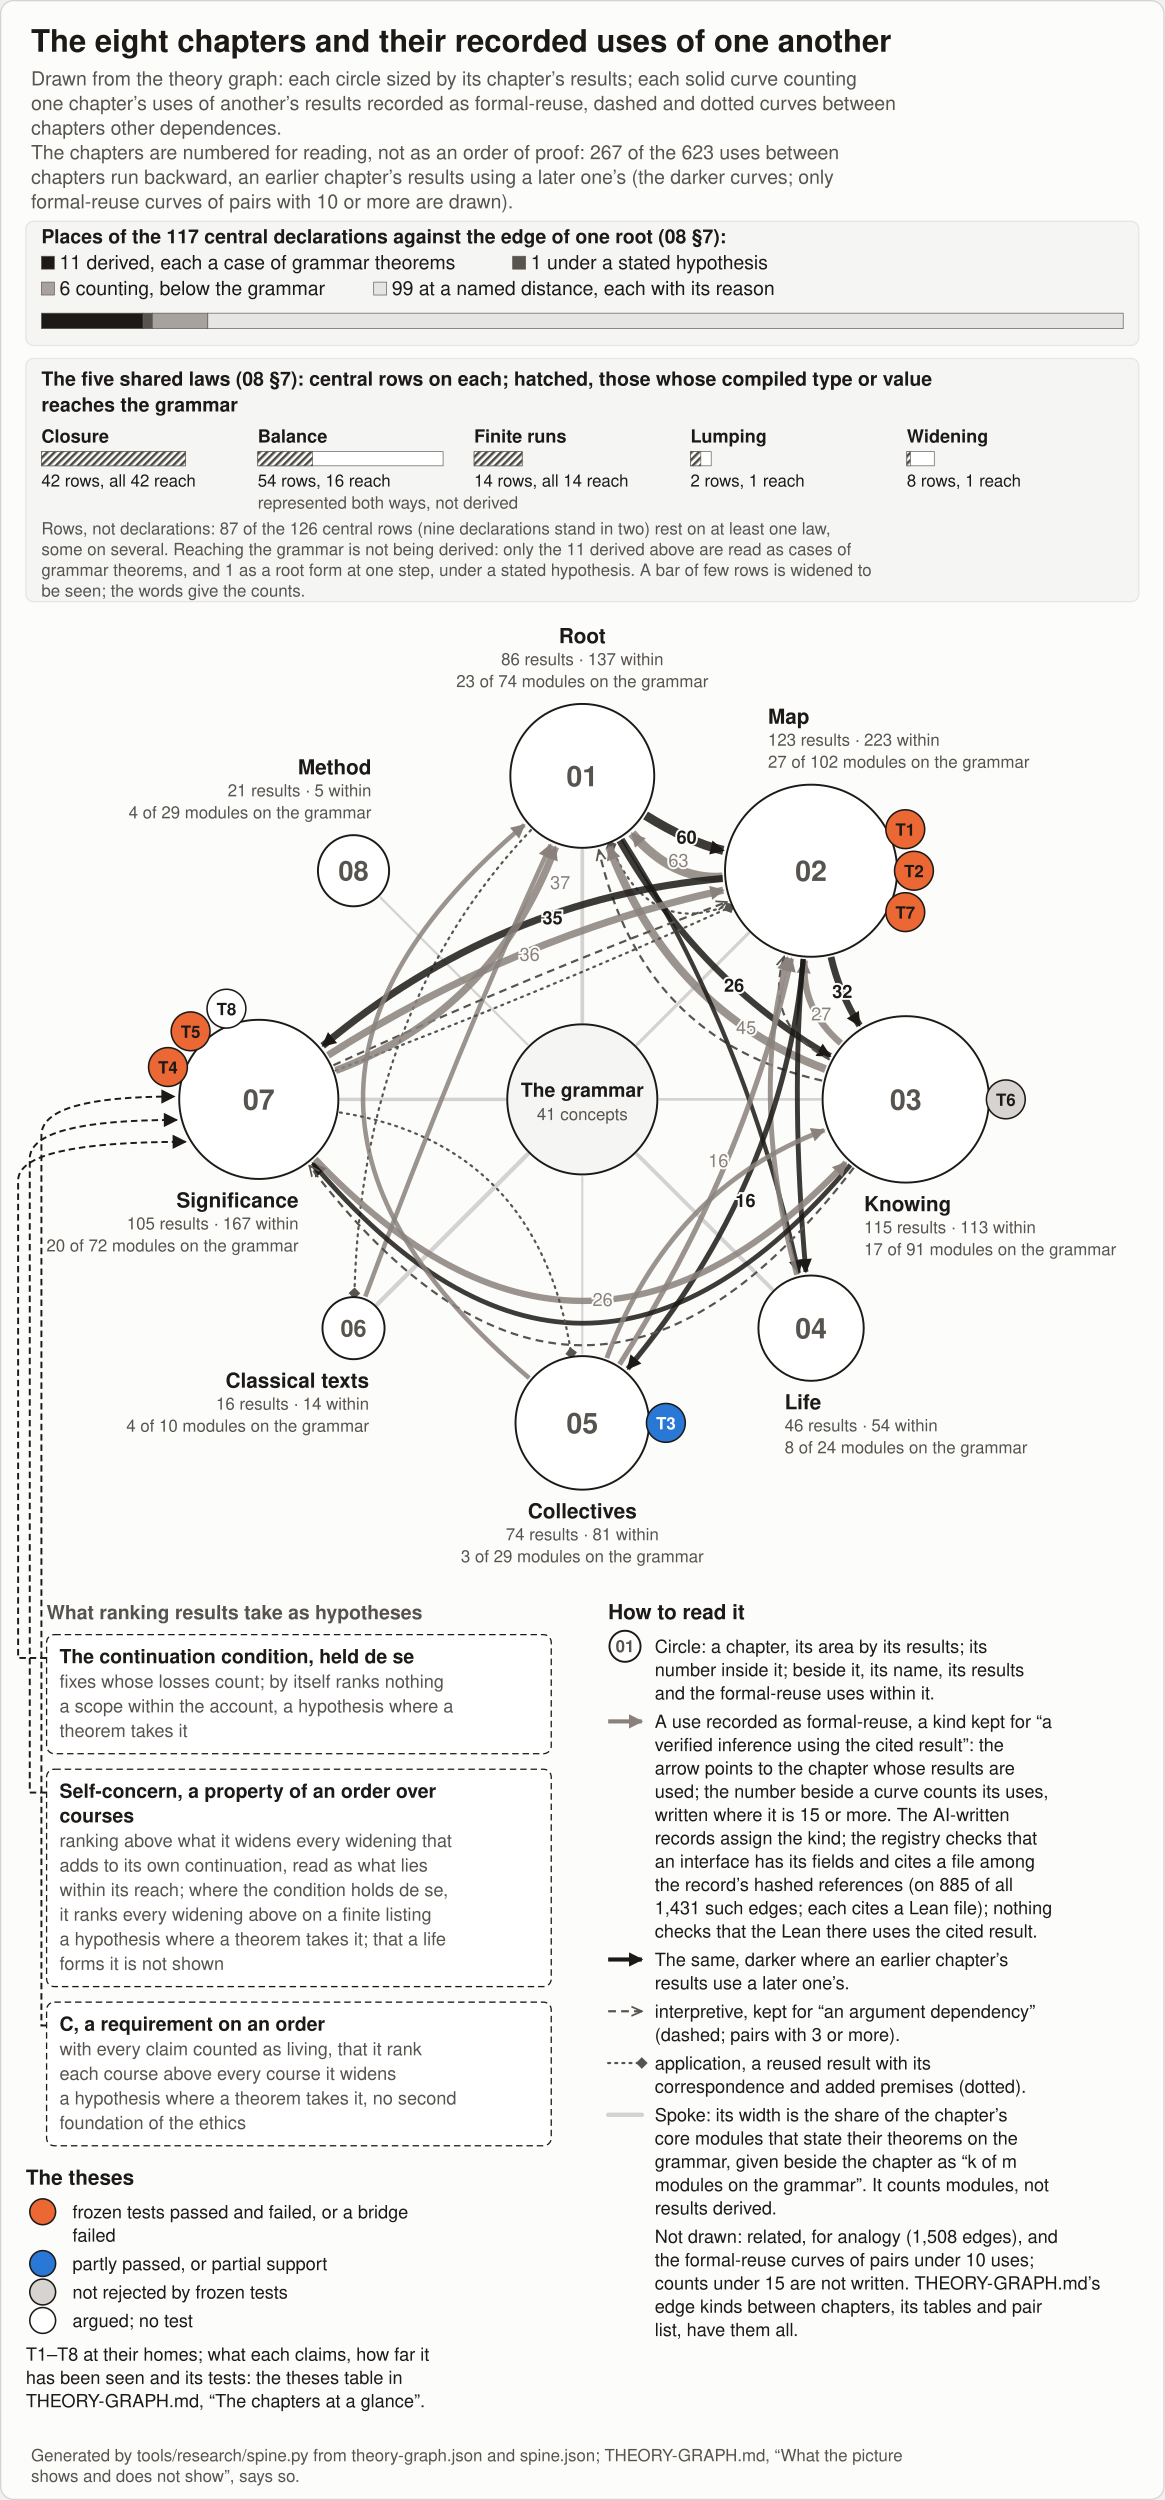
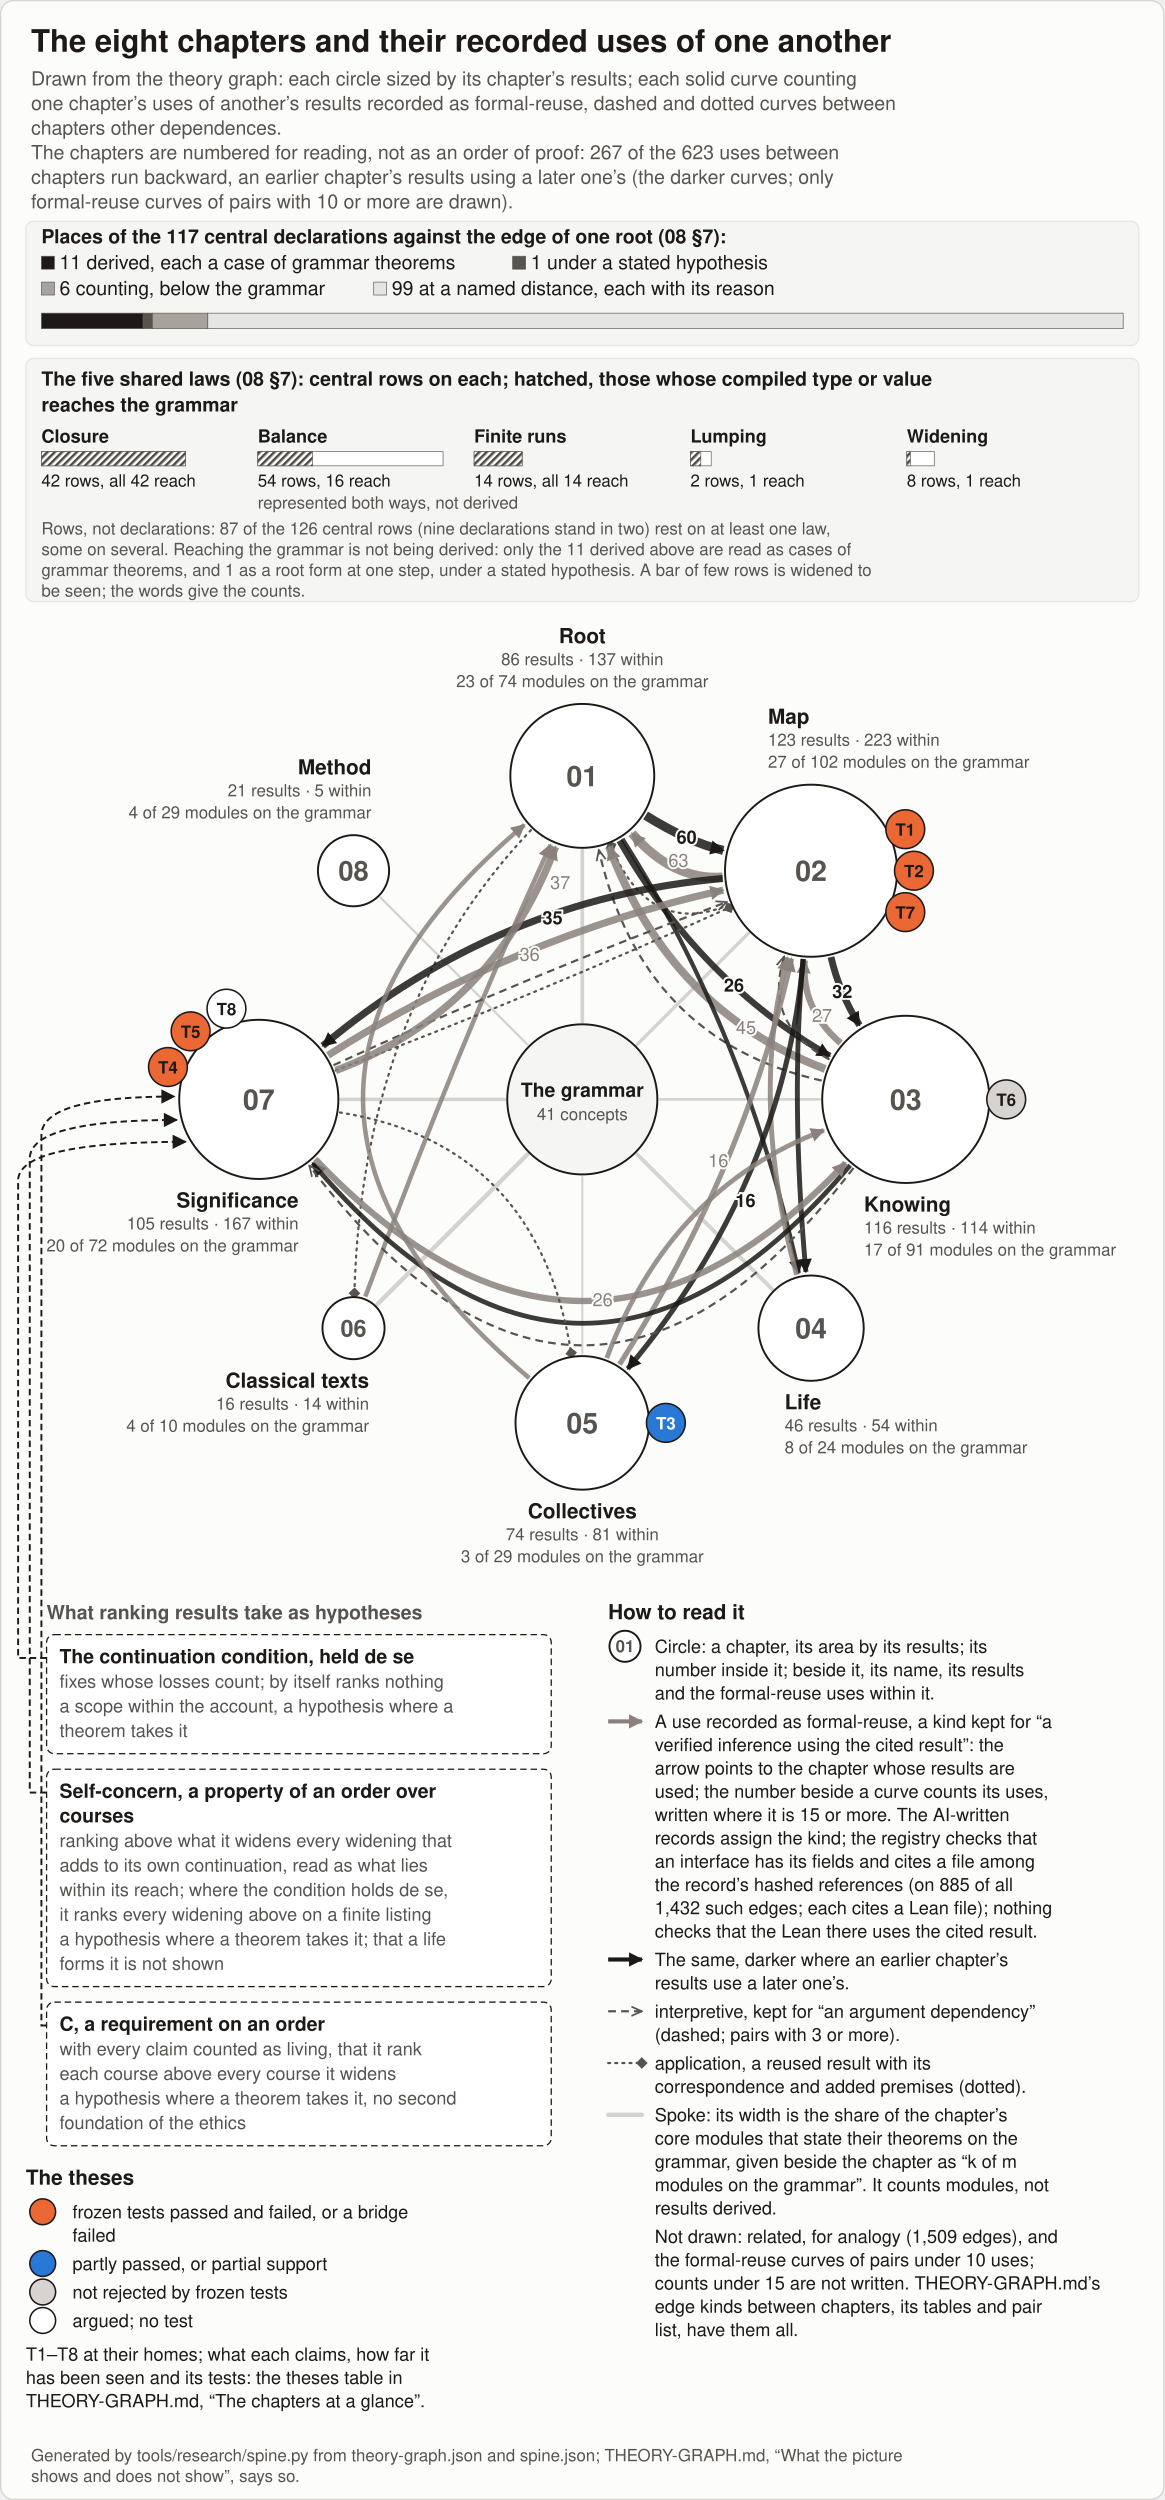
<svg xmlns="http://www.w3.org/2000/svg" viewBox="0 0 900 1932" width="900" height="1932" role="img" aria-labelledby="spine-title spine-desc" font-family="Helvetica, Arial, sans-serif">
  <defs>
    <marker id="fwd" viewBox="0 0 10 10" refX="9" refY="5" markerWidth="11" markerHeight="11" markerUnits="userSpaceOnUse" orient="auto">
      <path d="M0,0 L10,5 L0,10 z" fill="#8a817c" />
    </marker>
    <marker id="back" viewBox="0 0 10 10" refX="9" refY="5" markerWidth="11" markerHeight="11" markerUnits="userSpaceOnUse" orient="auto">
      <path d="M0,0 L10,5 L0,10 z" fill="#1c1917" />
    </marker>
    <marker id="thin" viewBox="0 0 10 10" refX="9" refY="5" markerWidth="9" markerHeight="9" markerUnits="userSpaceOnUse" orient="auto">
      <path d="M0,1 L9,5 L0,9" fill="none" stroke="#57534e" stroke-width="1.5" />
    </marker>
    <marker id="diamond" viewBox="0 0 10 10" refX="5" refY="5" markerWidth="9" markerHeight="9" markerUnits="userSpaceOnUse" orient="auto">
      <path d="M5,0 L10,5 L5,10 L0,5 z" fill="#57534e" />
    </marker>
    <pattern id="reach" width="4" height="4" patternUnits="userSpaceOnUse" patternTransform="rotate(45)">
      <rect width="4" height="4" fill="#ffffff" />
      <rect width="2" height="4" fill="#57534e" />
    </pattern>
  </defs>
  <rect x="0.5" y="0.5" width="899" height="1931" rx="10" fill="#fcfcfb" stroke="#d6d3d1" />
  <text x="24" y="40" font-size="24" font-weight="bold" text-anchor="start" fill="#1c1917">The eight chapters and their recorded uses of one another</text>
  <text x="24" y="66" font-size="15" text-anchor="start" fill="#57534e">Drawn from the theory graph: each circle sized by its chapter’s results; each solid curve counting</text>
  <text x="24" y="85" font-size="15" text-anchor="start" fill="#57534e">one chapter’s uses of another’s results recorded as formal-reuse, dashed and dotted curves between</text>
  <text x="24" y="104" font-size="15" text-anchor="start" fill="#57534e">chapters other dependences.</text>
  <text x="24" y="123" font-size="15" text-anchor="start" fill="#57534e">The chapters are numbered for reading, not as an order of proof: 267 of the 623 uses between</text>
  <text x="24" y="142" font-size="15" text-anchor="start" fill="#57534e">chapters run backward, an earlier chapter’s results using a later one’s (the darker curves; only</text>
  <text x="24" y="161" font-size="15" text-anchor="start" fill="#57534e">formal-reuse curves of pairs with 10 or more are drawn).</text>
  <rect x="20" y="171" width="860" height="96" rx="6" fill="#f5f5f4" stroke="#e7e5e4" />
  <text x="32" y="188" font-size="15" font-weight="bold" text-anchor="start" fill="#1c1917">Places of the 117 central declarations against the edge of one root (08 §7):</text>
  <rect x="32" y="198" width="10" height="10" fill="#1c1917" stroke="#57534e" stroke-width="0.5" />
  <text x="46" y="208" font-size="15" text-anchor="start" fill="#1c1917">11 derived, each a case of grammar theorems</text>
  <rect x="396.2" y="198" width="10" height="10" fill="#57534e" stroke="#57534e" stroke-width="0.5" />
  <text x="410.2" y="208" font-size="15" text-anchor="start" fill="#1c1917">1 under a stated hypothesis</text>
  <rect x="32" y="218" width="10" height="10" fill="#a8a29e" stroke="#57534e" stroke-width="0.5" />
  <text x="46" y="228" font-size="15" text-anchor="start" fill="#1c1917">6 counting, below the grammar</text>
  <rect x="288.8" y="218" width="10" height="10" fill="#e7e5e4" stroke="#57534e" stroke-width="0.5" />
  <text x="302.8" y="228" font-size="15" text-anchor="start" fill="#1c1917">99 at a named distance, each with its reason</text>
  <rect x="32" y="242" width="78.6" height="12" fill="#1c1917" stroke="#57534e" stroke-width="0.5" />
  <rect x="110.6" y="242" width="7.1" height="12" fill="#57534e" stroke="#57534e" stroke-width="0.5" />
  <rect x="117.7" y="242" width="42.9" height="12" fill="#a8a29e" stroke="#57534e" stroke-width="0.5" />
  <rect x="160.6" y="242" width="707.4" height="12" fill="#e7e5e4" stroke="#57534e" stroke-width="0.5" />
  <rect x="20" y="277" width="860" height="188" rx="6" fill="#f5f5f4" stroke="#e7e5e4" />
  <text x="32" y="298" font-size="15" font-weight="bold" text-anchor="start" fill="#1c1917">The five shared laws (08 §7): central rows on each; hatched, those whose compiled type or value</text>
  <text x="32" y="318" font-size="15" font-weight="bold" text-anchor="start" fill="#1c1917">reaches the grammar</text>
  <text x="32" y="342" font-size="14" font-weight="bold" text-anchor="start" fill="#1c1917">Closure</text>
  <rect x="32" y="349" width="111.4" height="11" fill="#ffffff" stroke="#57534e" stroke-width="0.5" />
  <rect x="32" y="349" width="111.4" height="11" fill="url(#reach)" stroke="#57534e" stroke-width="0.5" />
  <text x="32" y="376" font-size="13" text-anchor="start" fill="#1c1917">42 rows, all 42 reach</text>
  <text x="199.2" y="342" font-size="14" font-weight="bold" text-anchor="start" fill="#1c1917">Balance</text>
  <rect x="199.2" y="349" width="143.2" height="11" fill="#ffffff" stroke="#57534e" stroke-width="0.5" />
  <rect x="199.2" y="349" width="42.4" height="11" fill="url(#reach)" stroke="#57534e" stroke-width="0.5" />
  <text x="199.2" y="376" font-size="13" text-anchor="start" fill="#1c1917">54 rows, 16 reach</text>
  <text x="199.2" y="393" font-size="13" text-anchor="start" fill="#57534e">represented both ways, not derived</text>
  <text x="366.4" y="342" font-size="14" font-weight="bold" text-anchor="start" fill="#1c1917">Finite runs</text>
  <rect x="366.4" y="349" width="37.1" height="11" fill="#ffffff" stroke="#57534e" stroke-width="0.5" />
  <rect x="366.4" y="349" width="37.1" height="11" fill="url(#reach)" stroke="#57534e" stroke-width="0.5" />
  <text x="366.4" y="376" font-size="13" text-anchor="start" fill="#1c1917">14 rows, all 14 reach</text>
  <text x="533.6" y="342" font-size="14" font-weight="bold" text-anchor="start" fill="#1c1917">Lumping</text>
  <rect x="533.6" y="349" width="16" height="11" fill="#ffffff" stroke="#57534e" stroke-width="0.5" />
  <rect x="533.6" y="349" width="8" height="11" fill="url(#reach)" stroke="#57534e" stroke-width="0.5" />
  <text x="533.6" y="376" font-size="13" text-anchor="start" fill="#1c1917">2 rows, 1 reach</text>
  <text x="700.8" y="342" font-size="14" font-weight="bold" text-anchor="start" fill="#1c1917">Widening</text>
  <rect x="700.8" y="349" width="21.2" height="11" fill="#ffffff" stroke="#57534e" stroke-width="0.5" />
  <rect x="700.8" y="349" width="2.7" height="11" fill="url(#reach)" stroke="#57534e" stroke-width="0.5" />
  <text x="700.8" y="376" font-size="13" text-anchor="start" fill="#1c1917">8 rows, 1 reach</text>
  <text x="32" y="413" font-size="13" text-anchor="start" fill="#57534e">Rows, not declarations: 87 of the 126 central rows (nine declarations stand in two) rest on at least one law,</text>
  <text x="32" y="429" font-size="13" text-anchor="start" fill="#57534e">some on several. Reaching the grammar is not being derived: only the 11 derived above are read as cases of</text>
  <text x="32" y="445" font-size="13" text-anchor="start" fill="#57534e">grammar theorems, and 1 as a root form at one step, under a stated hypothesis. A bar of few rows is widened to</text>
  <text x="32" y="461" font-size="13" text-anchor="start" fill="#57534e">be seen; the words give the counts.</text>
  <line x1="450" y1="657.3" x2="450" y2="789.6" stroke="#a8a29e" stroke-opacity="0.45" stroke-width="2.9" stroke-linecap="round" />
  <line x1="578.3" y1="721.3" x2="492.4" y2="807.2" stroke="#a8a29e" stroke-opacity="0.45" stroke-width="2.6" stroke-linecap="round" />
-   <line x1="633.7" y1="849.6" x2="510" y2="849.6" stroke="#a8a29e" stroke-opacity="0.45" stroke-width="2.1" stroke-linecap="round" />
+   <line x1="633.4" y1="849.6" x2="510" y2="849.6" stroke="#a8a29e" stroke-opacity="0.45" stroke-width="2.1" stroke-linecap="round" />
  <line x1="596.6" y1="996.2" x2="492.4" y2="892.1" stroke="#a8a29e" stroke-opacity="0.45" stroke-width="3" stroke-linecap="round" />
  <line x1="450" y1="1046" x2="450" y2="909.6" stroke="#a8a29e" stroke-opacity="0.45" stroke-width="1.6" stroke-linecap="round" />
  <line x1="291.6" y1="1008" x2="407.6" y2="892.1" stroke="#a8a29e" stroke-opacity="0.45" stroke-width="3.4" stroke-linecap="round" />
  <line x1="263.5" y1="849.6" x2="390" y2="849.6" stroke="#a8a29e" stroke-opacity="0.45" stroke-width="2.7" stroke-linecap="round" />
  <line x1="294.1" y1="693.7" x2="407.6" y2="807.2" stroke="#a8a29e" stroke-opacity="0.45" stroke-width="1.8" stroke-linecap="round" />
  <circle cx="450" cy="849.6" r="58" fill="#f5f5f4" stroke="#1c1917" stroke-width="1.5" />
  <text x="450" y="847.6" font-size="15" font-weight="bold" text-anchor="middle" fill="#1c1917">The grammar</text>
  <text x="450" y="865.6" font-size="13" text-anchor="middle" fill="#57534e">41 concepts</text>
  <path d="M498.9,630.2 Q532.3,651 559,657.2" fill="none" stroke="#1c1917" stroke-opacity="0.85" stroke-width="7" marker-end="url(#back)" />
  <path d="M558.4,677.8 Q520,680.6 488.4,644" fill="none" stroke="#8a817c" stroke-opacity="0.85" stroke-width="7.1" marker-end="url(#fwd)" />
  <path d="M563.5,699.2 Q501.7,724.9 472.3,653.9" fill="none" stroke="#57534e" stroke-width="1.7" stroke-dasharray="1.5 4" stroke-linecap="round" marker-end="url(#diamond)" />
-   <path d="M478.7,649.7 Q541.1,758.6 641.6,816.2" fill="none" stroke="#1c1917" stroke-opacity="0.85" stroke-width="4.9" marker-end="url(#back)" />
-   <path d="M637.9,826.2 Q518.4,781.2 470.7,654.5" fill="none" stroke="#8a817c" stroke-opacity="0.85" stroke-width="6.2" marker-end="url(#fwd)" />
-   <path d="M635.3,835.1 Q495.8,803.8 462.8,656.9" fill="none" stroke="#57534e" stroke-width="1.7" stroke-dasharray="6 4" marker-end="url(#thin)" />
+   <path d="M478.7,649.7 Q541.1,758.6 641.3,816" fill="none" stroke="#1c1917" stroke-opacity="0.85" stroke-width="4.9" marker-end="url(#back)" />
+   <path d="M637.7,826.1 Q518.4,781.2 470.7,654.5" fill="none" stroke="#8a817c" stroke-opacity="0.85" stroke-width="6.2" marker-end="url(#fwd)" />
+   <path d="M635,835.1 Q495.8,803.8 462.8,656.9" fill="none" stroke="#57534e" stroke-width="1.7" stroke-dasharray="6 4" marker-end="url(#thin)" />
  <path d="M481,648.3 Q576,797.5 617.3,983.8" fill="none" stroke="#1c1917" stroke-opacity="0.85" stroke-width="3.3" marker-end="url(#back)" />
  <path d="M410.3,641.5 Q279.7,779.1 273.9,999.4" fill="none" stroke="#57534e" stroke-width="1.7" stroke-dasharray="1.5 4" stroke-linecap="round" marker-end="url(#diamond)" />
  <path d="M282.3,1002 Q353.6,809.7 425.5,652.9" fill="none" stroke="#8a817c" stroke-opacity="0.85" stroke-width="3.5" marker-end="url(#fwd)" />
-   <path d="M642.2,739.6 Q648.6,767.4 664.3,792.5" fill="none" stroke="#1c1917" stroke-opacity="0.85" stroke-width="5.3" marker-end="url(#back)" />
-   <path d="M649.8,806.2 Q619,779.6 621.8,742.2" fill="none" stroke="#8a817c" stroke-opacity="0.85" stroke-width="5" marker-end="url(#fwd)" />
-   <path d="M641.2,818.9 Q589.5,791.9 606,739.2" fill="none" stroke="#57534e" stroke-width="1.7" stroke-dasharray="6 4" marker-end="url(#thin)" />
+   <path d="M642.2,739.6 Q648.6,767.4 664.2,792.3" fill="none" stroke="#1c1917" stroke-opacity="0.85" stroke-width="5.3" marker-end="url(#back)" />
+   <path d="M649.6,806.1 Q619,779.6 621.8,742.2" fill="none" stroke="#8a817c" stroke-opacity="0.85" stroke-width="5" marker-end="url(#fwd)" />
+   <path d="M641,818.8 Q589.5,791.9 606,739.2" fill="none" stroke="#57534e" stroke-width="1.7" stroke-dasharray="6 4" marker-end="url(#thin)" />
  <path d="M620.6,741.1 Q610.8,849.6 622.8,982.9" fill="none" stroke="#1c1917" stroke-opacity="0.85" stroke-width="3.8" marker-end="url(#back)" />
  <path d="M615.6,985.2 Q578.8,849.6 608.6,740" fill="none" stroke="#8a817c" stroke-opacity="0.85" stroke-width="3.8" marker-end="url(#fwd)" />
  <path d="M620.8,741.1 Q605.5,914.1 485.1,1057.8" fill="none" stroke="#1c1917" stroke-opacity="0.85" stroke-width="4" marker-end="url(#back)" />
  <path d="M478.8,1054.4 Q576,901.8 611.7,740.8" fill="none" stroke="#8a817c" stroke-opacity="0.85" stroke-width="4" marker-end="url(#fwd)" />
  <path d="M558.5,678.9 Q385.6,694.1 249.4,808.2" fill="none" stroke="#1c1917" stroke-opacity="0.85" stroke-width="5.5" marker-end="url(#back)" />
  <path d="M253.5,815.5 Q397.8,723.7 558.9,687.9" fill="none" stroke="#8a817c" stroke-opacity="0.85" stroke-width="5.6" marker-end="url(#fwd)" />
  <path d="M257.7,823.2 Q410.1,753.3 561.6,697.1" fill="none" stroke="#57534e" stroke-width="1.7" stroke-dasharray="6 4" marker-end="url(#thin)" />
  <path d="M259.4,827.2 Q416.2,768 563.4,701.5" fill="none" stroke="#57534e" stroke-width="1.7" stroke-dasharray="1.5 4" stroke-linecap="round" marker-end="url(#diamond)" />
-   <path d="M657.2,900.3 Q450,1145.6 241.6,898.9" fill="none" stroke="#1c1917" stroke-opacity="0.85" stroke-width="3.7" marker-end="url(#back)" />
-   <path d="M659.8,902.4 Q450,1177.6 239.1,900.9" fill="none" stroke="#57534e" stroke-width="1.7" stroke-dasharray="6 4" marker-end="url(#thin)" />
-   <path d="M243.6,895.7 Q450,1113.6 653.7,898.5" fill="none" stroke="#8a817c" stroke-opacity="0.85" stroke-width="4.9" marker-end="url(#fwd)" />
+   <path d="M657,900.5 Q450,1145.6 241.6,898.9" fill="none" stroke="#1c1917" stroke-opacity="0.85" stroke-width="3.7" marker-end="url(#back)" />
+   <path d="M659.6,902.6 Q450,1177.6 239.1,900.9" fill="none" stroke="#57534e" stroke-width="1.7" stroke-dasharray="6 4" marker-end="url(#thin)" />
+   <path d="M243.6,895.7 Q450,1113.6 653.5,898.7" fill="none" stroke="#8a817c" stroke-opacity="0.85" stroke-width="4.9" marker-end="url(#fwd)" />
  <path d="M409,1065 Q154,849.6 405.2,637.5" fill="none" stroke="#8a817c" stroke-opacity="0.85" stroke-width="3.5" marker-end="url(#fwd)" />
-   <path d="M468.9,1049.5 Q518.4,918.1 637,873.4" fill="none" stroke="#8a817c" stroke-opacity="0.85" stroke-width="3.7" marker-end="url(#fwd)" />
+   <path d="M468.9,1049.5 Q518.4,918.1 636.7,873.5" fill="none" stroke="#8a817c" stroke-opacity="0.85" stroke-width="3.7" marker-end="url(#fwd)" />
  <path d="M259.4,827.3 Q381.6,781.2 429.3,654.5" fill="none" stroke="#8a817c" stroke-opacity="0.85" stroke-width="5.7" marker-end="url(#fwd)" />
  <path d="M262.7,859.7 Q415.5,884.1 441.4,1045.7" fill="none" stroke="#57534e" stroke-width="1.7" stroke-dasharray="1.5 4" stroke-linecap="round" marker-end="url(#diamond)" />
  <circle cx="450" cy="599.6" r="55.6" fill="#ffffff" stroke="#1c1917" stroke-width="1.5" />
  <text x="450" y="607.6" font-size="22" font-weight="bold" text-anchor="middle" fill="#57534e">01</text>
  <text x="450" y="497" font-size="16" font-weight="bold" text-anchor="middle" fill="#1c1917" stroke="#fcfcfb" stroke-width="3" paint-order="stroke">Root</text>
  <text x="450" y="514" font-size="13" text-anchor="middle" fill="#57534e" stroke="#fcfcfb" stroke-width="3" paint-order="stroke">86 results · 137 within</text>
  <text x="450" y="531" font-size="13" text-anchor="middle" fill="#57534e" stroke="#fcfcfb" stroke-width="3" paint-order="stroke">23 of 74 modules on the grammar</text>
  <circle cx="626.8" cy="672.9" r="66.5" fill="#ffffff" stroke="#1c1917" stroke-width="1.5" />
  <text x="626.8" y="680.8" font-size="22" font-weight="bold" text-anchor="middle" fill="#57534e">02</text>
  <text x="593.5" y="559.3" font-size="16" font-weight="bold" text-anchor="start" fill="#1c1917" stroke="#fcfcfb" stroke-width="3" paint-order="stroke">Map</text>
  <text x="593.5" y="576.3" font-size="13" text-anchor="start" fill="#57534e" stroke="#fcfcfb" stroke-width="3" paint-order="stroke">123 results · 223 within</text>
  <text x="593.5" y="593.3" font-size="13" text-anchor="start" fill="#57534e" stroke="#fcfcfb" stroke-width="3" paint-order="stroke">27 of 102 modules on the grammar</text>
-   <circle cx="700" cy="849.6" r="64.3" fill="#ffffff" stroke="#1c1917" stroke-width="1.5" />
+   <circle cx="700" cy="849.6" r="64.6" fill="#ffffff" stroke="#1c1917" stroke-width="1.5" />
  <text x="700" y="857.6" font-size="22" font-weight="bold" text-anchor="middle" fill="#57534e">03</text>
-   <text x="667.8" y="936" font-size="16" font-weight="bold" text-anchor="start" fill="#1c1917" stroke="#fcfcfb" stroke-width="3" paint-order="stroke">Knowing</text>
-   <text x="667.8" y="953" font-size="13" text-anchor="start" fill="#57534e" stroke="#fcfcfb" stroke-width="3" paint-order="stroke">115 results · 113 within</text>
-   <text x="667.8" y="970" font-size="13" text-anchor="start" fill="#57534e" stroke="#fcfcfb" stroke-width="3" paint-order="stroke">17 of 91 modules on the grammar</text>
+   <text x="667.7" y="936.3" font-size="16" font-weight="bold" text-anchor="start" fill="#1c1917" stroke="#fcfcfb" stroke-width="3" paint-order="stroke">Knowing</text>
+   <text x="667.7" y="953.3" font-size="13" text-anchor="start" fill="#57534e" stroke="#fcfcfb" stroke-width="3" paint-order="stroke">116 results · 114 within</text>
+   <text x="667.7" y="970.3" font-size="13" text-anchor="start" fill="#57534e" stroke="#fcfcfb" stroke-width="3" paint-order="stroke">17 of 91 modules on the grammar</text>
  <circle cx="626.8" cy="1026.4" r="40.7" fill="#ffffff" stroke="#1c1917" stroke-width="1.5" />
  <text x="626.8" y="1034.3" font-size="22" font-weight="bold" text-anchor="middle" fill="#57534e">04</text>
  <text x="606.4" y="1089.1" font-size="16" font-weight="bold" text-anchor="start" fill="#1c1917" stroke="#fcfcfb" stroke-width="3" paint-order="stroke">Life</text>
  <text x="606.4" y="1106.1" font-size="13" text-anchor="start" fill="#57534e" stroke="#fcfcfb" stroke-width="3" paint-order="stroke">46 results · 54 within</text>
  <text x="606.4" y="1123.1" font-size="13" text-anchor="start" fill="#57534e" stroke="#fcfcfb" stroke-width="3" paint-order="stroke">8 of 24 modules on the grammar</text>
  <circle cx="450" cy="1099.6" r="51.6" fill="#ffffff" stroke="#1c1917" stroke-width="1.5" />
  <text x="450" y="1107.6" font-size="22" font-weight="bold" text-anchor="middle" fill="#57534e">05</text>
  <text x="450" y="1173.3" font-size="16" font-weight="bold" text-anchor="middle" fill="#1c1917" stroke="#fcfcfb" stroke-width="3" paint-order="stroke">Collectives</text>
  <text x="450" y="1190.3" font-size="13" text-anchor="middle" fill="#57534e" stroke="#fcfcfb" stroke-width="3" paint-order="stroke">74 results · 81 within</text>
  <text x="450" y="1207.3" font-size="13" text-anchor="middle" fill="#57534e" stroke="#fcfcfb" stroke-width="3" paint-order="stroke">3 of 29 modules on the grammar</text>
  <circle cx="273.2" cy="1026.4" r="24" fill="#ffffff" stroke="#1c1917" stroke-width="1.5" />
  <text x="273.2" y="1032.9" font-size="18" font-weight="bold" text-anchor="middle" fill="#57534e">06</text>
  <text x="285.2" y="1072.4" font-size="16" font-weight="bold" text-anchor="end" fill="#1c1917" stroke="#fcfcfb" stroke-width="3" paint-order="stroke">Classical texts</text>
  <text x="285.2" y="1089.4" font-size="13" text-anchor="end" fill="#57534e" stroke="#fcfcfb" stroke-width="3" paint-order="stroke">16 results · 14 within</text>
  <text x="285.2" y="1106.4" font-size="13" text-anchor="end" fill="#57534e" stroke="#fcfcfb" stroke-width="3" paint-order="stroke">4 of 10 modules on the grammar</text>
  <circle cx="200" cy="849.6" r="61.5" fill="#ffffff" stroke="#1c1917" stroke-width="1.5" />
  <text x="200" y="857.6" font-size="22" font-weight="bold" text-anchor="middle" fill="#57534e">07</text>
  <text x="230.7" y="933.1" font-size="16" font-weight="bold" text-anchor="end" fill="#1c1917" stroke="#fcfcfb" stroke-width="3" paint-order="stroke">Significance</text>
  <text x="230.7" y="950.1" font-size="13" text-anchor="end" fill="#57534e" stroke="#fcfcfb" stroke-width="3" paint-order="stroke">105 results · 167 within</text>
  <text x="230.7" y="967.1" font-size="13" text-anchor="end" fill="#57534e" stroke="#fcfcfb" stroke-width="3" paint-order="stroke">20 of 72 modules on the grammar</text>
  <circle cx="273.2" cy="672.9" r="27.5" fill="#ffffff" stroke="#1c1917" stroke-width="1.5" />
  <text x="273.2" y="680.4" font-size="21" font-weight="bold" text-anchor="middle" fill="#57534e">08</text>
  <text x="287" y="598.4" font-size="16" font-weight="bold" text-anchor="end" fill="#1c1917" stroke="#fcfcfb" stroke-width="3" paint-order="stroke">Method</text>
  <text x="287" y="615.4" font-size="13" text-anchor="end" fill="#57534e" stroke="#fcfcfb" stroke-width="3" paint-order="stroke">21 results · 5 within</text>
  <text x="287" y="632.4" font-size="13" text-anchor="end" fill="#57534e" stroke="#fcfcfb" stroke-width="3" paint-order="stroke">4 of 29 modules on the grammar</text>
  <circle cx="699.6" cy="640.8" r="15" fill="#eb6834" stroke="#1c1917" stroke-width="1.2" />
  <text x="699.6" y="645.8" font-size="13" font-weight="bold" text-anchor="middle" fill="#1c1917">T1</text>
  <circle cx="706.3" cy="672.9" r="15" fill="#eb6834" stroke="#1c1917" stroke-width="1.2" />
  <text x="706.3" y="677.9" font-size="13" font-weight="bold" text-anchor="middle" fill="#1c1917">T2</text>
  <circle cx="699.6" cy="704.9" r="15" fill="#eb6834" stroke="#1c1917" stroke-width="1.2" />
  <text x="699.6" y="709.9" font-size="13" font-weight="bold" text-anchor="middle" fill="#1c1917">T7</text>
  <circle cx="514.6" cy="1099.6" r="15" fill="#2a78d6" stroke="#1c1917" stroke-width="1.2" />
  <text x="514.6" y="1104.6" font-size="13" font-weight="bold" text-anchor="middle" fill="#ffffff">T3</text>
  <circle cx="129.8" cy="824.6" r="15" fill="#eb6834" stroke="#1c1917" stroke-width="1.2" />
  <text x="129.8" y="829.6" font-size="13" font-weight="bold" text-anchor="middle" fill="#1c1917">T4</text>
  <circle cx="147.3" cy="797" r="15" fill="#eb6834" stroke="#1c1917" stroke-width="1.2" />
  <text x="147.3" y="802" font-size="13" font-weight="bold" text-anchor="middle" fill="#1c1917">T5</text>
  <circle cx="175" cy="779.5" r="15" fill="#ffffff" stroke="#1c1917" stroke-width="1.2" />
  <text x="175" y="784.5" font-size="13" font-weight="bold" text-anchor="middle" fill="#1c1917">T8</text>
-   <circle cx="777.3" cy="849.6" r="15" fill="#d6d3d1" stroke="#1c1917" stroke-width="1.2" />
-   <text x="777.3" y="854.6" font-size="13" font-weight="bold" text-anchor="middle" fill="#1c1917">T6</text>
+   <circle cx="777.6" cy="849.6" r="15" fill="#d6d3d1" stroke="#1c1917" stroke-width="1.2" />
+   <text x="777.6" y="854.6" font-size="13" font-weight="bold" text-anchor="middle" fill="#1c1917">T6</text>
  <text x="524.3" y="669.9" font-size="14" text-anchor="middle" fill="#8a817c" stroke="#fcfcfb" stroke-width="3" paint-order="stroke">63</text>
  <text x="530.6" y="651.9" font-size="14" font-weight="bold" text-anchor="middle" fill="#1c1917" stroke="#fcfcfb" stroke-width="3" paint-order="stroke">60</text>
-   <text x="576.6" y="799.1" font-size="14" text-anchor="middle" fill="#8a817c" stroke="#fcfcfb" stroke-width="3" paint-order="stroke">45</text>
+   <text x="576.5" y="799.1" font-size="14" text-anchor="middle" fill="#8a817c" stroke="#fcfcfb" stroke-width="3" paint-order="stroke">45</text>
  <text x="432.9" y="687" font-size="14" text-anchor="middle" fill="#8a817c" stroke="#fcfcfb" stroke-width="3" paint-order="stroke">37</text>
  <text x="409.3" y="742.5" font-size="14" text-anchor="middle" fill="#8a817c" stroke="#fcfcfb" stroke-width="3" paint-order="stroke">36</text>
  <text x="427" y="714.2" font-size="14" font-weight="bold" text-anchor="middle" fill="#1c1917" stroke="#fcfcfb" stroke-width="3" paint-order="stroke">35</text>
  <text x="650.9" y="771.2" font-size="14" font-weight="bold" text-anchor="middle" fill="#1c1917" stroke="#fcfcfb" stroke-width="3" paint-order="stroke">32</text>
-   <text x="634.6" y="788.6" font-size="14" text-anchor="middle" fill="#8a817c" stroke="#fcfcfb" stroke-width="3" paint-order="stroke">27</text>
-   <text x="567.3" y="766.4" font-size="14" font-weight="bold" text-anchor="middle" fill="#1c1917" stroke="#fcfcfb" stroke-width="3" paint-order="stroke">26</text>
-   <text x="465.7" y="1009.3" font-size="14" text-anchor="middle" fill="#8a817c" stroke="#fcfcfb" stroke-width="3" paint-order="stroke">26</text>
+   <text x="635.2" y="789.7" font-size="14" text-anchor="middle" fill="#8a817c" stroke="#fcfcfb" stroke-width="3" paint-order="stroke">27</text>
+   <text x="567.2" y="766.3" font-size="14" font-weight="bold" text-anchor="middle" fill="#1c1917" stroke="#fcfcfb" stroke-width="3" paint-order="stroke">26</text>
+   <text x="465.7" y="1009.4" font-size="14" text-anchor="middle" fill="#8a817c" stroke="#fcfcfb" stroke-width="3" paint-order="stroke">26</text>
  <text x="576.1" y="932.7" font-size="14" font-weight="bold" text-anchor="middle" fill="#1c1917" stroke="#fcfcfb" stroke-width="3" paint-order="stroke">16</text>
  <text x="555.1" y="901.9" font-size="14" text-anchor="middle" fill="#8a817c" stroke="#fcfcfb" stroke-width="3" paint-order="stroke">16</text>
  <text x="36" y="1251.3" font-size="15" font-weight="bold" text-anchor="start" fill="#57534e">What ranking results take as hypotheses</text>
  <rect x="36" y="1263.256" width="390" height="92" rx="6" fill="#ffffff" stroke="#1c1917" stroke-dasharray="5 3" />
  <text x="46" y="1285.3" font-size="15" font-weight="bold" text-anchor="start" fill="#1c1917">The continuation condition, held de se</text>
  <text x="46" y="1304.3" font-size="14" text-anchor="start" fill="#57534e">fixes whose losses count; by itself ranks nothing</text>
  <text x="46" y="1323.3" font-size="14" text-anchor="start" fill="#57534e">a scope within the account, a hypothesis where a</text>
  <text x="46" y="1342.3" font-size="14" text-anchor="start" fill="#57534e">theorem takes it</text>
  <path d="M36,1281.3 L14,1281.3 L14,912.4 Q14,882.4 143.3,882.4" fill="none" stroke="#1c1917" stroke-width="1.5" stroke-dasharray="5 3" marker-end="url(#back)" />
  <rect x="36" y="1367.256" width="390" height="168" rx="6" fill="#ffffff" stroke="#1c1917" stroke-dasharray="5 3" />
  <text x="46" y="1389.3" font-size="15" font-weight="bold" text-anchor="start" fill="#1c1917">Self-concern, a property of an order over</text>
  <text x="46" y="1408.3" font-size="15" font-weight="bold" text-anchor="start" fill="#1c1917">courses</text>
  <text x="46" y="1427.3" font-size="14" text-anchor="start" fill="#57534e">ranking above what it widens every widening that</text>
  <text x="46" y="1446.3" font-size="14" text-anchor="start" fill="#57534e">adds to its own continuation, read as what lies</text>
  <text x="46" y="1465.3" font-size="14" text-anchor="start" fill="#57534e">within its reach; where the condition holds de se,</text>
  <text x="46" y="1484.3" font-size="14" text-anchor="start" fill="#57534e">it ranks every widening above on a finite listing</text>
  <text x="46" y="1503.3" font-size="14" text-anchor="start" fill="#57534e">a hypothesis where a theorem takes it; that a life</text>
  <text x="46" y="1522.3" font-size="14" text-anchor="start" fill="#57534e">forms it is not shown</text>
  <path d="M36,1385.3 L23,1385.3 L23,895.5 Q23,865.5 136.5,865.5" fill="none" stroke="#1c1917" stroke-width="1.5" stroke-dasharray="5 3" marker-end="url(#back)" />
  <rect x="36" y="1547.256" width="390" height="111" rx="6" fill="#ffffff" stroke="#1c1917" stroke-dasharray="5 3" />
  <text x="46" y="1569.3" font-size="15" font-weight="bold" text-anchor="start" fill="#1c1917">C, a requirement on an order</text>
  <text x="46" y="1588.3" font-size="14" text-anchor="start" fill="#57534e">with every claim counted as living, that it rank</text>
  <text x="46" y="1607.3" font-size="14" text-anchor="start" fill="#57534e">each course above every course it widens</text>
  <text x="46" y="1626.3" font-size="14" text-anchor="start" fill="#57534e">a hypothesis where a theorem takes it, no second</text>
  <text x="46" y="1645.3" font-size="14" text-anchor="start" fill="#57534e">foundation of the ethics</text>
  <path d="M36,1565.3 L32,1565.3 L32,877.4 Q32,847.4 134.6,847.4" fill="none" stroke="#1c1917" stroke-width="1.5" stroke-dasharray="5 3" marker-end="url(#back)" />
  <text x="20" y="1688.3" font-size="16" font-weight="bold" text-anchor="start" fill="#1c1917">The theses</text>
  <circle cx="33" cy="1709.256" r="10" fill="#eb6834" stroke="#1c1917" stroke-width="1.2" />
  <text x="56" y="1714.3" font-size="14" text-anchor="start" fill="#1c1917">frozen tests passed and failed, or a bridge</text>
  <text x="56" y="1732.3" font-size="14" text-anchor="start" fill="#1c1917">failed</text>
  <circle cx="33" cy="1749.256" r="10" fill="#2a78d6" stroke="#1c1917" stroke-width="1.2" />
  <text x="56" y="1754.3" font-size="14" text-anchor="start" fill="#1c1917">partly passed, or partial support</text>
  <circle cx="33" cy="1771.256" r="10" fill="#d6d3d1" stroke="#1c1917" stroke-width="1.2" />
  <text x="56" y="1776.3" font-size="14" text-anchor="start" fill="#1c1917">not rejected by frozen tests</text>
  <circle cx="33" cy="1793.256" r="10" fill="#ffffff" stroke="#1c1917" stroke-width="1.2" />
  <text x="56" y="1798.3" font-size="14" text-anchor="start" fill="#1c1917">argued; no test</text>
  <text x="20" y="1824.3" font-size="14" text-anchor="start" fill="#1c1917">T1–T8 at their homes; what each claims, how far it</text>
  <text x="20" y="1842.3" font-size="14" text-anchor="start" fill="#1c1917">has been seen and its tests: the theses table in</text>
  <text x="20" y="1860.3" font-size="14" text-anchor="start" fill="#1c1917">THEORY-GRAPH.md, “The chapters at a glance”.</text>
  <text x="470" y="1251.3" font-size="16" font-weight="bold" text-anchor="start" fill="#1c1917">How to read it</text>
  <circle cx="483" cy="1272.256" r="12" fill="#ffffff" stroke="#1c1917" stroke-width="1.5" />
  <text x="483" y="1276.8" font-size="13" font-weight="bold" text-anchor="middle" fill="#57534e">01</text>
  <text x="506" y="1277.3" font-size="14" text-anchor="start" fill="#1c1917">Circle: a chapter, its area by its results; its</text>
  <text x="506" y="1295.3" font-size="14" text-anchor="start" fill="#1c1917">number inside it; beside it, its name, its results</text>
  <text x="506" y="1313.3" font-size="14" text-anchor="start" fill="#1c1917">and the formal-reuse uses within it.</text>
  <line x1="470" y1="1330.3" x2="496" y2="1330.3" stroke="#8a817c" stroke-width="3.2" marker-end="url(#fwd)" />
  <text x="506" y="1335.3" font-size="14" text-anchor="start" fill="#1c1917">A use recorded as formal-reuse, a kind kept for “a</text>
  <text x="506" y="1353.3" font-size="14" text-anchor="start" fill="#1c1917">verified inference using the cited result”: the</text>
  <text x="506" y="1371.3" font-size="14" text-anchor="start" fill="#1c1917">arrow points to the chapter whose results are</text>
  <text x="506" y="1389.3" font-size="14" text-anchor="start" fill="#1c1917">used; the number beside a curve counts its uses,</text>
  <text x="506" y="1407.3" font-size="14" text-anchor="start" fill="#1c1917">written where it is 15 or more. The AI-written</text>
  <text x="506" y="1425.3" font-size="14" text-anchor="start" fill="#1c1917">records assign the kind; the registry checks that</text>
  <text x="506" y="1443.3" font-size="14" text-anchor="start" fill="#1c1917">an interface has its fields and cites a file among</text>
  <text x="506" y="1461.3" font-size="14" text-anchor="start" fill="#1c1917">the record’s hashed references (on 885 of all</text>
-   <text x="506" y="1479.3" font-size="14" text-anchor="start" fill="#1c1917">1,431 such edges; each cites a Lean file); nothing</text>
+   <text x="506" y="1479.3" font-size="14" text-anchor="start" fill="#1c1917">1,432 such edges; each cites a Lean file); nothing</text>
  <text x="506" y="1497.3" font-size="14" text-anchor="start" fill="#1c1917">checks that the Lean there uses the cited result.</text>
  <line x1="470" y1="1514.3" x2="496" y2="1514.3" stroke="#1c1917" stroke-width="3.2" marker-end="url(#back)" />
  <text x="506" y="1519.3" font-size="14" text-anchor="start" fill="#1c1917">The same, darker where an earlier chapter’s</text>
  <text x="506" y="1537.3" font-size="14" text-anchor="start" fill="#1c1917">results use a later one’s.</text>
  <line x1="470" y1="1554.3" x2="496" y2="1554.3" stroke="#57534e" stroke-width="1.7" stroke-dasharray="6 4" marker-end="url(#thin)" />
  <text x="506" y="1559.3" font-size="14" text-anchor="start" fill="#1c1917">interpretive, kept for “an argument dependency”</text>
  <text x="506" y="1577.3" font-size="14" text-anchor="start" fill="#1c1917">(dashed; pairs with 3 or more).</text>
  <line x1="470" y1="1594.3" x2="496" y2="1594.3" stroke="#57534e" stroke-width="1.7" stroke-dasharray="1.5 4" stroke-linecap="round" marker-end="url(#diamond)" />
  <text x="506" y="1599.3" font-size="14" text-anchor="start" fill="#1c1917">application, a reused result with its</text>
  <text x="506" y="1617.3" font-size="14" text-anchor="start" fill="#1c1917">correspondence and added premises (dotted).</text>
  <line x1="470" y1="1634.3" x2="496" y2="1634.3" stroke="#a8a29e" stroke-opacity="0.45" stroke-width="3.4" stroke-linecap="round" />
  <text x="506" y="1639.3" font-size="14" text-anchor="start" fill="#1c1917">Spoke: its width is the share of the chapter’s</text>
  <text x="506" y="1657.3" font-size="14" text-anchor="start" fill="#1c1917">core modules that state their theorems on the</text>
  <text x="506" y="1675.3" font-size="14" text-anchor="start" fill="#1c1917">grammar, given beside the chapter as “k of m</text>
  <text x="506" y="1693.3" font-size="14" text-anchor="start" fill="#1c1917">modules on the grammar”. It counts modules, not</text>
  <text x="506" y="1711.3" font-size="14" text-anchor="start" fill="#1c1917">results derived.</text>
-   <text x="506" y="1733.3" font-size="14" text-anchor="start" fill="#1c1917">Not drawn: related, for analogy (1,508 edges), and</text>
+   <text x="506" y="1733.3" font-size="14" text-anchor="start" fill="#1c1917">Not drawn: related, for analogy (1,509 edges), and</text>
  <text x="506" y="1751.3" font-size="14" text-anchor="start" fill="#1c1917">the formal-reuse curves of pairs under 10 uses;</text>
  <text x="506" y="1769.3" font-size="14" text-anchor="start" fill="#1c1917">counts under 15 are not written. THEORY-GRAPH.md’s</text>
  <text x="506" y="1787.3" font-size="14" text-anchor="start" fill="#1c1917">edge kinds between chapters, its tables and pair</text>
  <text x="506" y="1805.3" font-size="14" text-anchor="start" fill="#1c1917">list, have them all.</text>
  <text x="24" y="1902" font-size="13" text-anchor="start" fill="#57534e">Generated by tools/research/spine.py from theory-graph.json and spine.json; THEORY-GRAPH.md, “What the picture</text>
  <text x="24" y="1918" font-size="13" text-anchor="start" fill="#57534e">shows and does not show”, says so.</text>
</svg>
